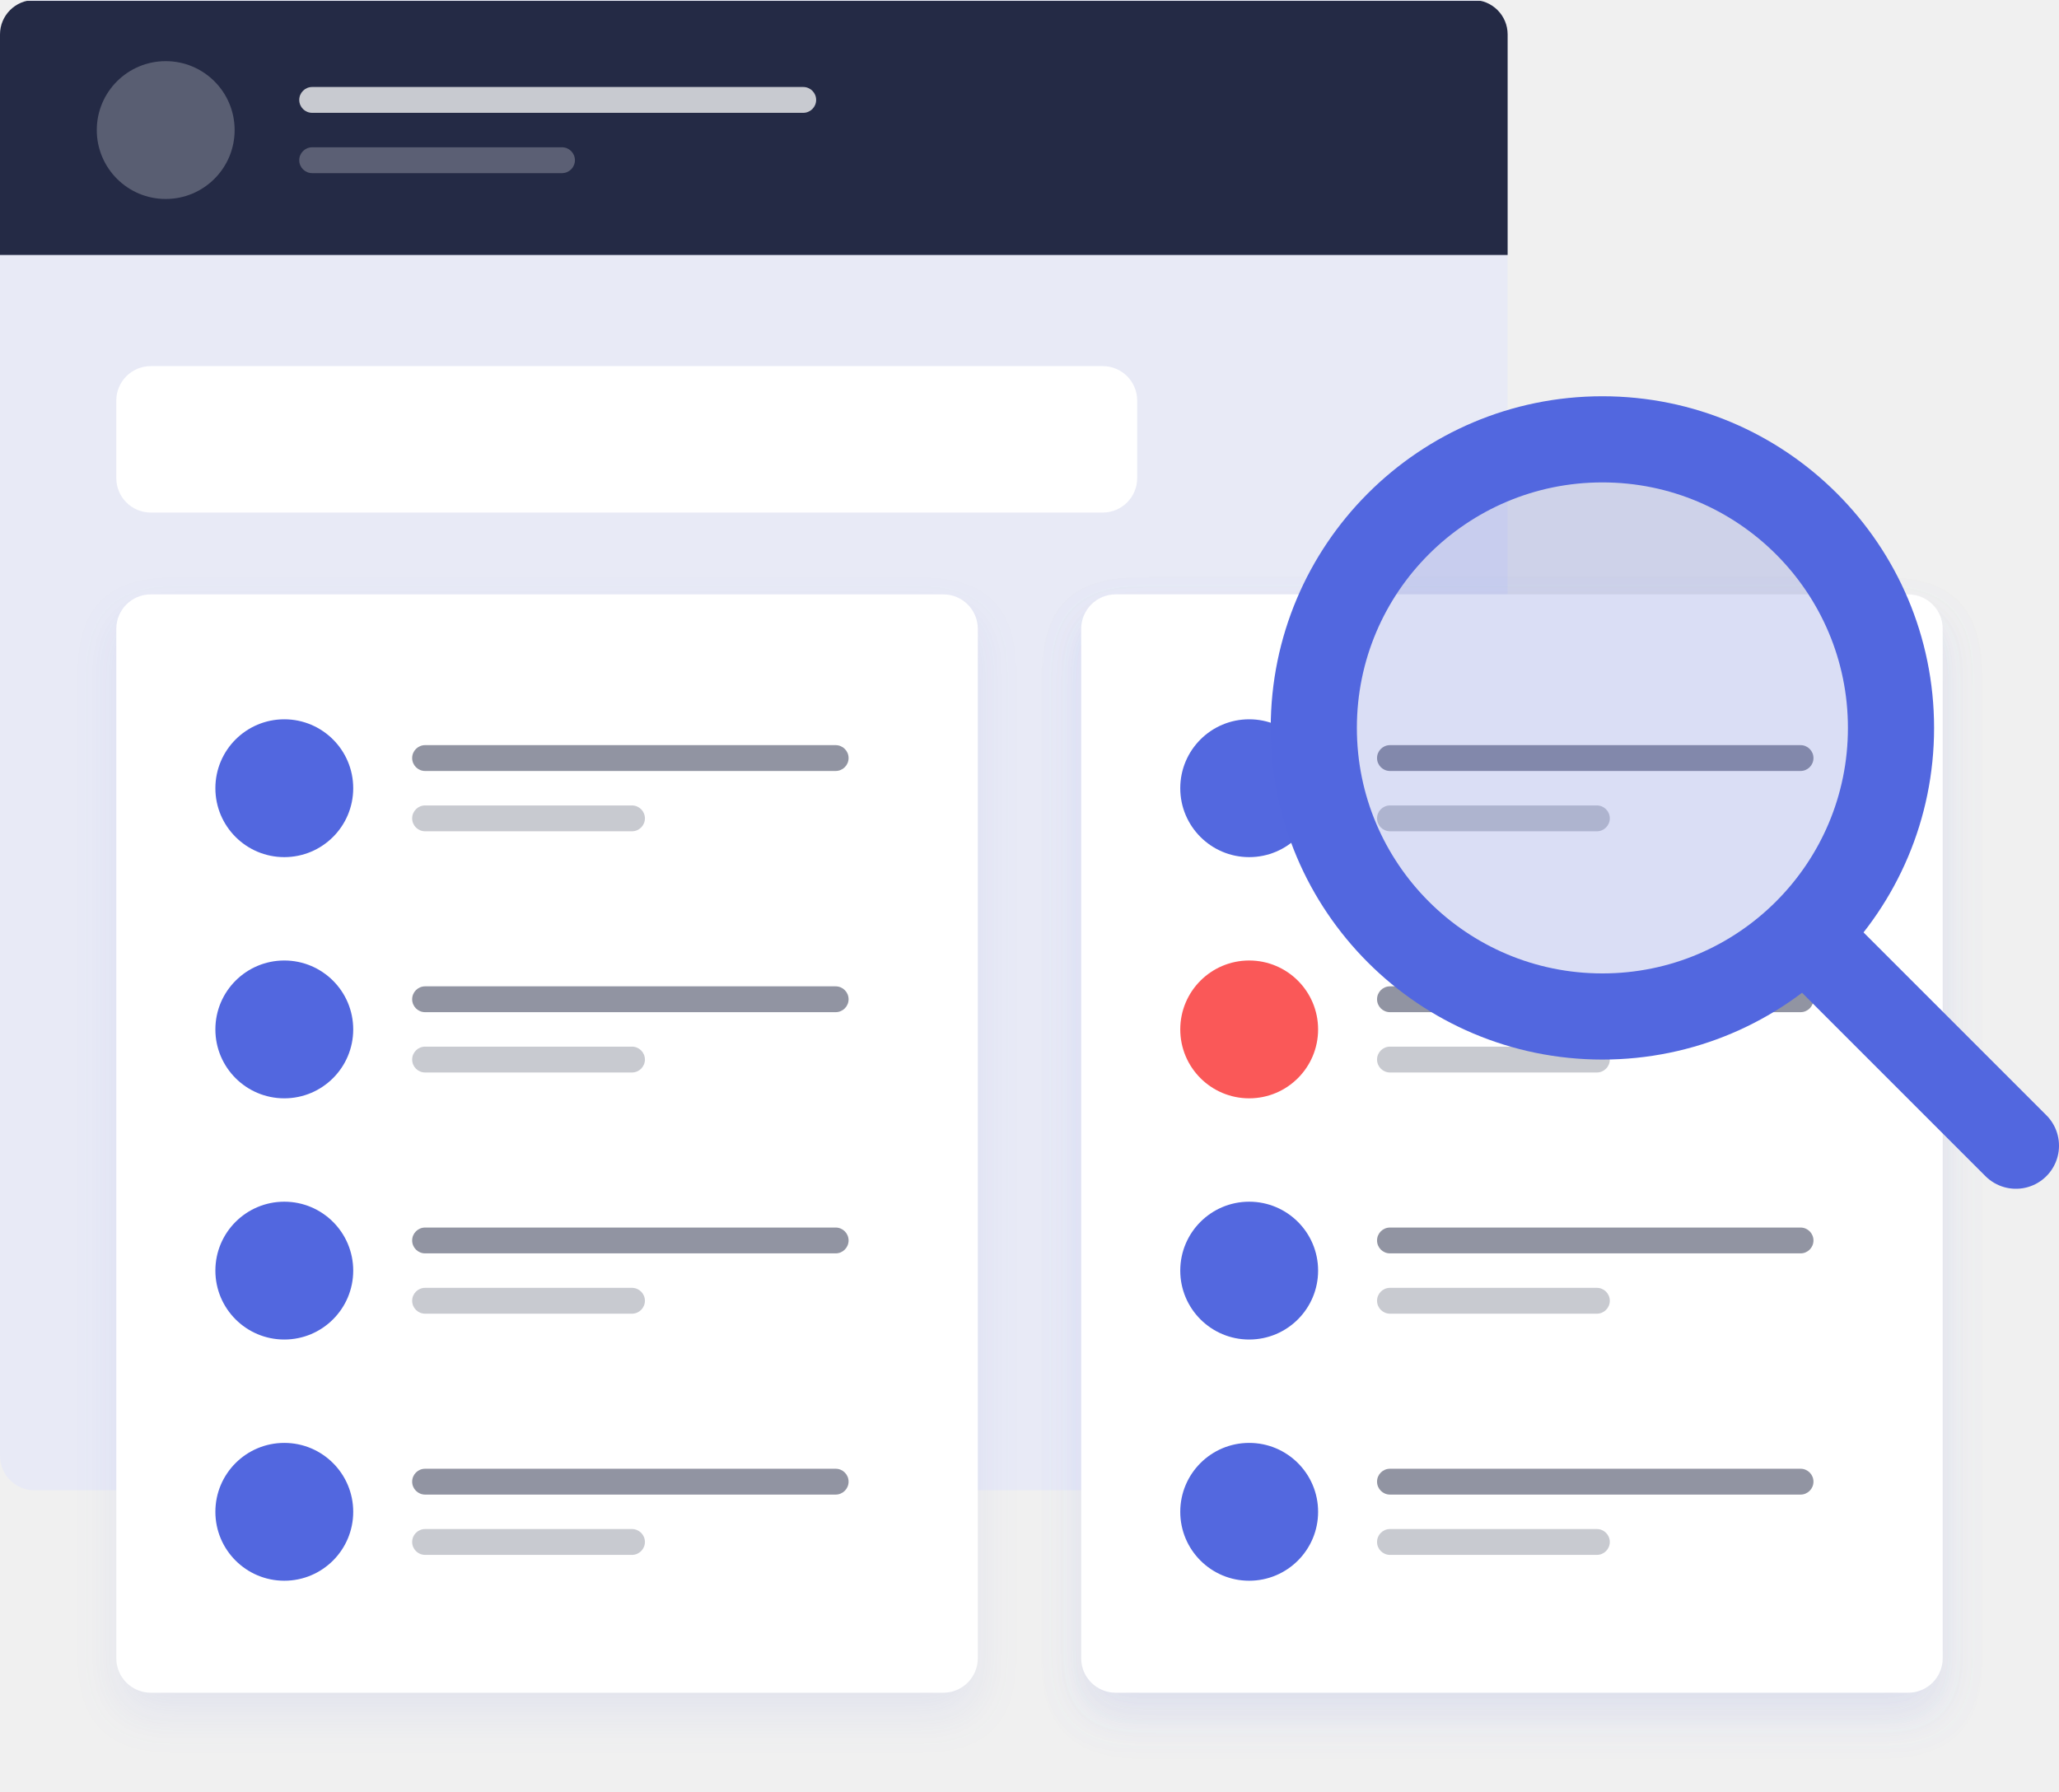
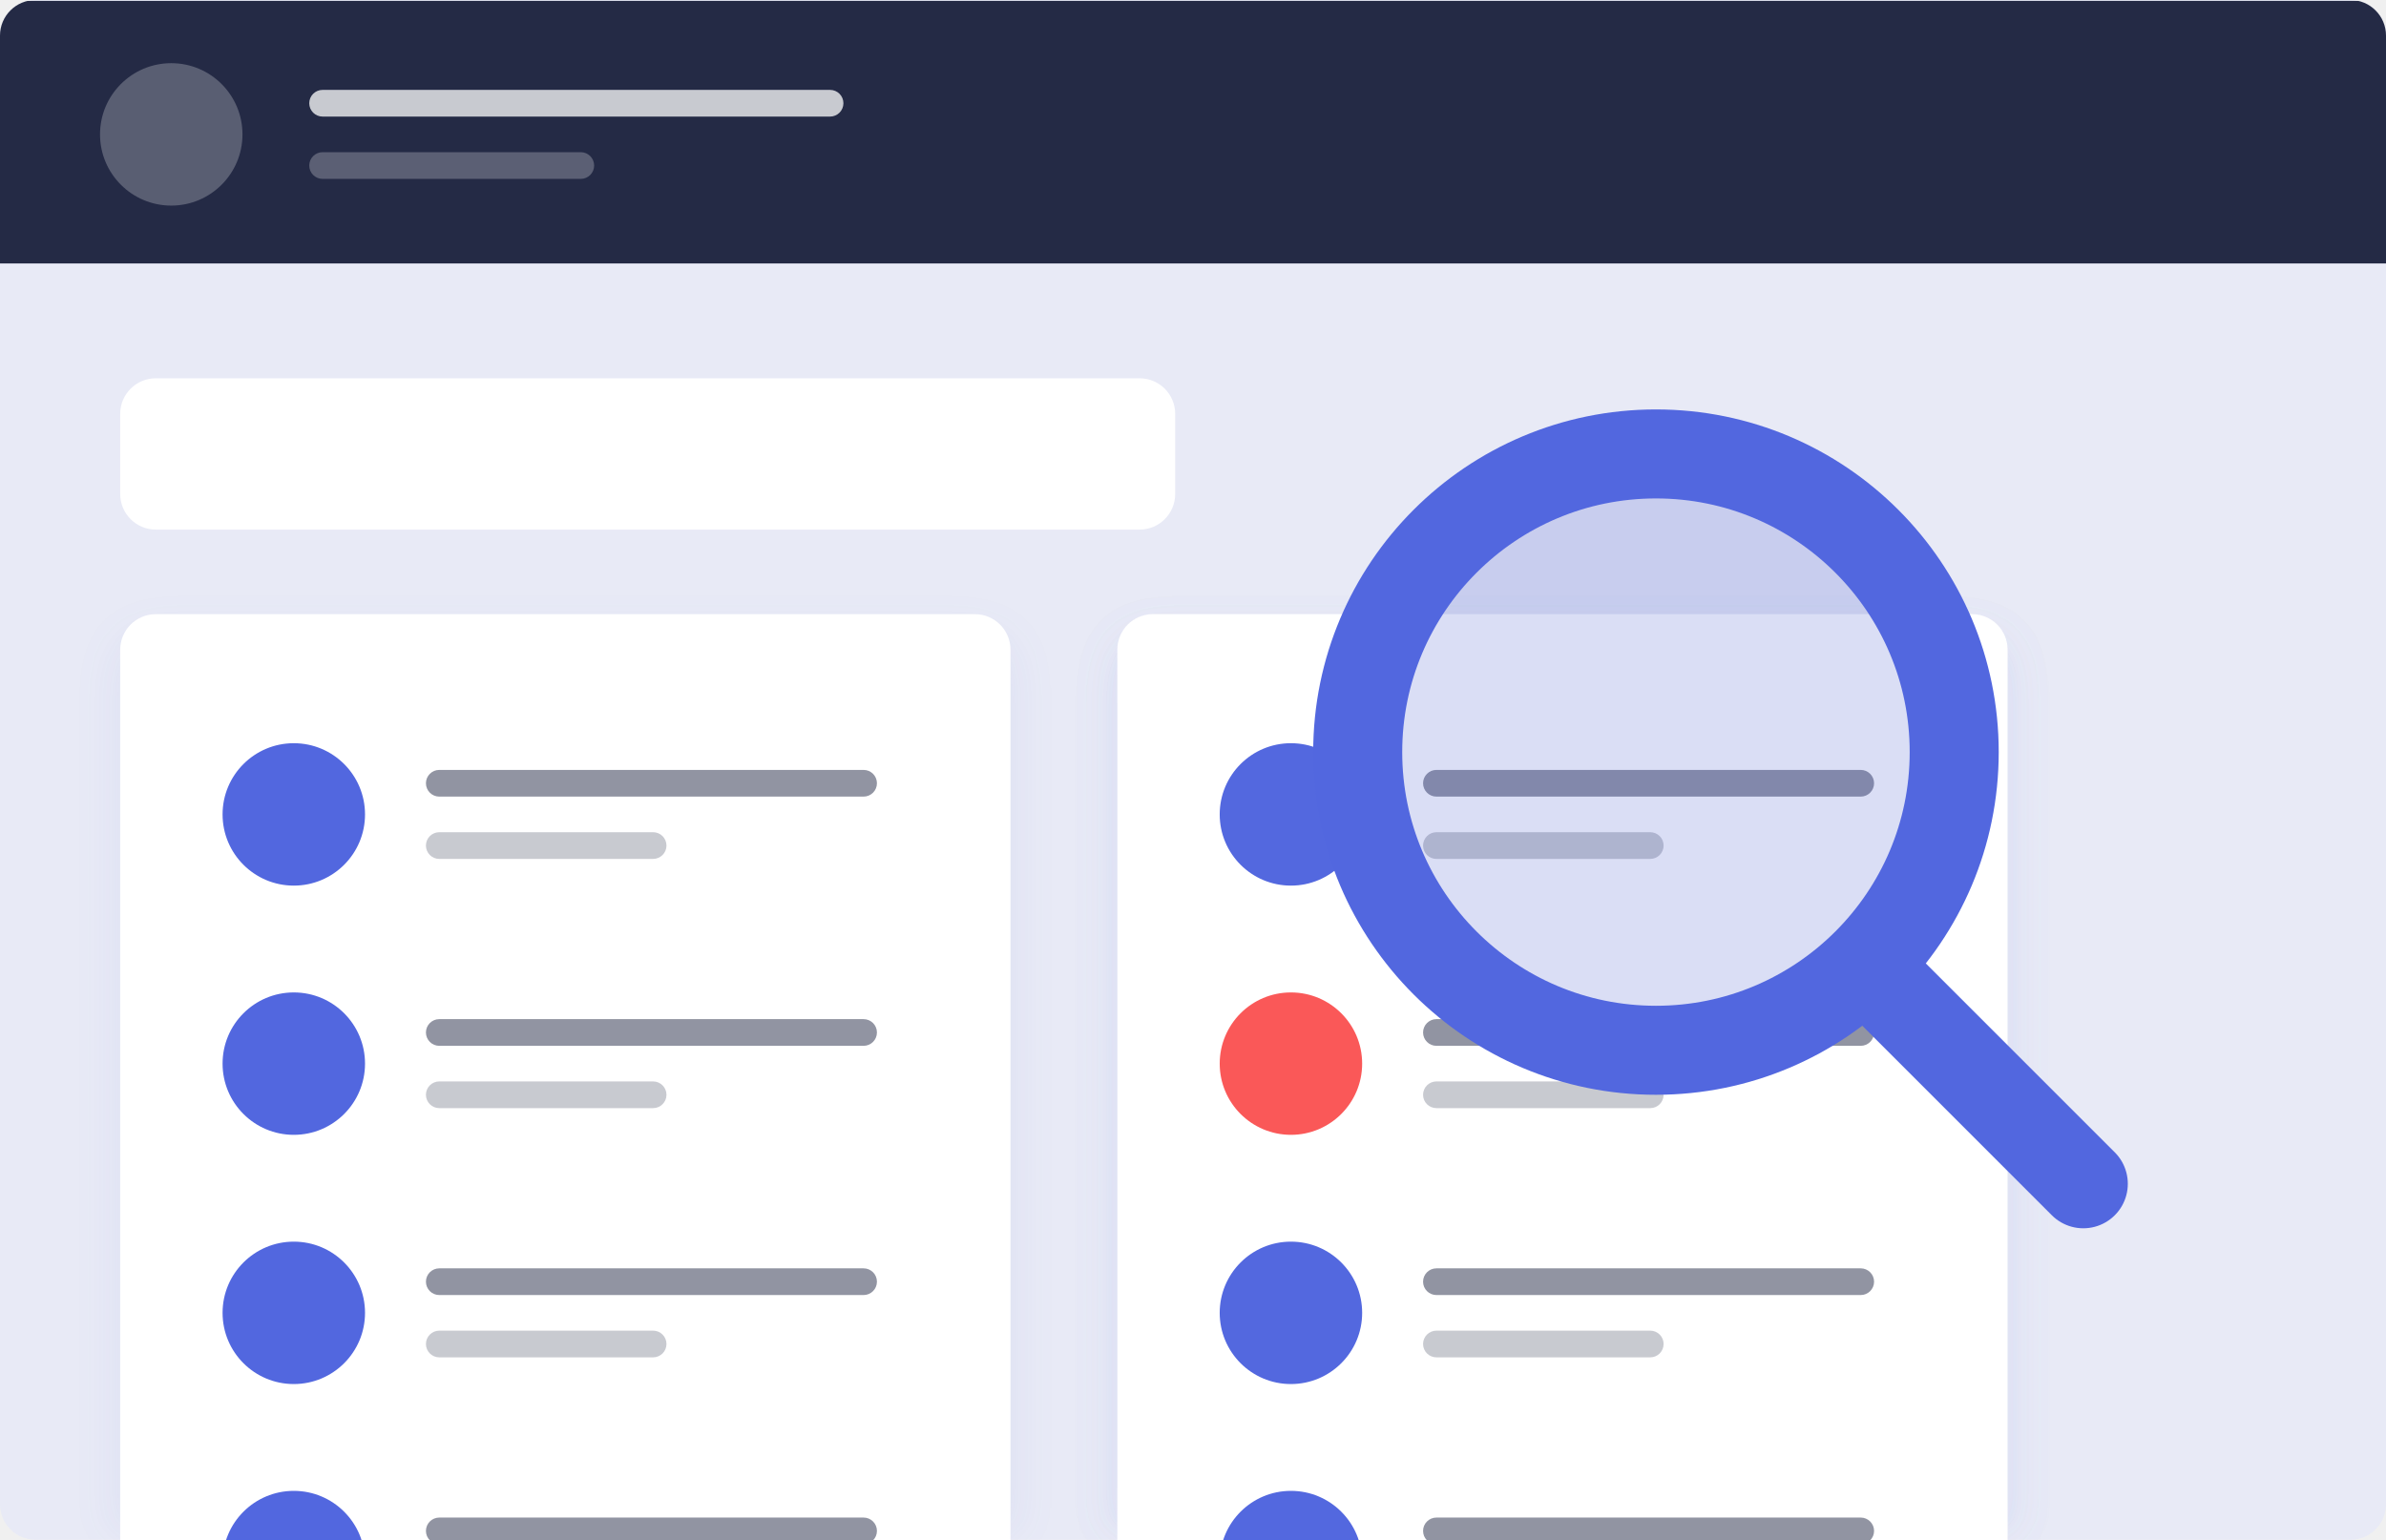
- <svg xmlns="http://www.w3.org/2000/svg" xmlns:xlink="http://www.w3.org/1999/xlink" width="478" height="416">
+ <svg xmlns="http://www.w3.org/2000/svg" xmlns:xlink="http://www.w3.org/1999/xlink" width="536" height="346">
  <defs>
-     <rect id="a" width="350" height="346" rx="8" />
+     <rect id="a" width="536" height="346" rx="8" />
    <rect id="d" width="200" height="255" rx="8" />
    <filter id="c" width="117.5%" height="113.7%" x="-8.8%" y="-4.9%" filterUnits="objectBoundingBox">
      <feOffset dy="5" in="SourceAlpha" result="shadowOffsetOuter1" />
      <feGaussianBlur in="shadowOffsetOuter1" result="shadowBlurOuter1" stdDeviation="5" />
      <feColorMatrix in="shadowBlurOuter1" values="0 0 0 0 0.285 0 0 0 0 0.364 0 0 0 0 0.811 0 0 0 0.083 0" />
    </filter>
    <filter id="e" width="139.5%" height="131%" x="-19.8%" y="-13.5%" filterUnits="objectBoundingBox">
      <feOffset dy="5" in="SourceAlpha" result="shadowOffsetOuter1" />
      <feGaussianBlur in="shadowOffsetOuter1" result="shadowBlurOuter1" stdDeviation="5" />
      <feColorMatrix in="shadowBlurOuter1" result="shadowMatrixOuter1" values="0 0 0 0 0.285 0 0 0 0 0.364 0 0 0 0 0.811 0 0 0 0.083 0" />
      <feMerge>
        <feMergeNode in="shadowMatrixOuter1" />
        <feMergeNode in="SourceGraphic" />
      </feMerge>
    </filter>
    <rect id="g" width="200" height="255" rx="8" />
    <filter id="f" width="117.5%" height="113.7%" x="-8.8%" y="-4.9%" filterUnits="objectBoundingBox">
      <feOffset dy="5" in="SourceAlpha" result="shadowOffsetOuter1" />
      <feGaussianBlur in="shadowOffsetOuter1" result="shadowBlurOuter1" stdDeviation="5" />
      <feColorMatrix in="shadowBlurOuter1" values="0 0 0 0 0.285 0 0 0 0 0.364 0 0 0 0 0.811 0 0 0 0.083 0" />
    </filter>
  </defs>
  <g fill="none" fill-rule="evenodd">
    <mask id="b" fill="#fff">
      <use xlink:href="#a" />
    </mask>
    <use fill="#E8EAF6" fill-rule="nonzero" xlink:href="#a" />
    <g mask="url(#b)">
      <path fill="#242A45" d="M-3.53.197h547v59h-547z" />
      <g transform="translate(22.47 14.197)" fill="#FFF">
        <circle cx="16" cy="16" r="16" opacity=".245" />
        <g transform="translate(47 6)">
          <rect width="120" height="6" opacity=".75" rx="3" />
          <rect width="64" height="6" y="14" opacity=".25" rx="3" />
        </g>
      </g>
    </g>
    <g transform="translate(27 138)">
      <use fill="#000" filter="url(#c)" xlink:href="#d" />
      <use fill="#FFF" xlink:href="#d" />
      <g transform="translate(23 29)">
        <rect width="101.317" height="6" x="45.683" y="6" fill="#242A45" opacity=".5" rx="3" />
        <circle cx="16" cy="16" r="16" fill="#5267DF" />
        <rect width="54.036" height="6" x="45.683" y="20" fill="#242A45" opacity=".25" rx="3" />
        <g transform="translate(0 56)">
          <circle cx="16" cy="16" r="16" fill="#5267DF" />
          <rect width="101.317" height="6" x="45.683" y="6" fill="#242A45" opacity=".5" rx="3" />
          <rect width="54.036" height="6" x="45.683" y="20" fill="#242A45" opacity=".25" rx="3" />
        </g>
        <g transform="translate(0 112)">
          <circle cx="16" cy="16" r="16" fill="#5267DF" />
          <rect width="101.317" height="6" x="45.683" y="6" fill="#242A45" opacity=".5" rx="3" />
          <rect width="54.036" height="6" x="45.683" y="20" fill="#242A45" opacity=".25" rx="3" />
        </g>
        <g transform="translate(0 168)">
          <circle cx="16" cy="16" r="16" fill="#5267DF" />
          <rect width="101.317" height="6" x="45.683" y="6" fill="#242A45" opacity=".5" rx="3" />
          <rect width="54.036" height="6" x="45.683" y="20" fill="#242A45" opacity=".25" rx="3" />
        </g>
      </g>
    </g>
    <g filter="url(#e)" transform="translate(251 138)">
      <use fill="#000" filter="url(#f)" xlink:href="#g" />
      <use fill="#FFF" xlink:href="#g" />
      <g transform="translate(23 29)">
        <rect width="101.317" height="6" x="45.683" y="6" fill="#242A45" opacity=".5" rx="3" />
        <circle cx="16" cy="16" r="16" fill="#5267DF" />
        <rect width="54.036" height="6" x="45.683" y="20" fill="#242A45" opacity=".25" rx="3" />
        <g transform="translate(0 56)">
          <circle cx="16" cy="16" r="16" fill="#FA5959" />
          <rect width="101.317" height="6" x="45.683" y="6" fill="#242A45" opacity=".5" rx="3" />
          <rect width="54.036" height="6" x="45.683" y="20" fill="#242A45" opacity=".25" rx="3" />
        </g>
        <g transform="translate(0 112)">
          <circle cx="16" cy="16" r="16" fill="#5267DF" />
          <rect width="101.317" height="6" x="45.683" y="6" fill="#242A45" opacity=".5" rx="3" />
          <rect width="54.036" height="6" x="45.683" y="20" fill="#242A45" opacity=".25" rx="3" />
        </g>
        <g transform="translate(0 168)">
          <circle cx="16" cy="16" r="16" fill="#5267DF" />
          <rect width="101.317" height="6" x="45.683" y="6" fill="#242A45" opacity=".5" rx="3" />
          <rect width="54.036" height="6" x="45.683" y="20" fill="#242A45" opacity=".25" rx="3" />
        </g>
      </g>
    </g>
    <rect width="237" height="34" x="27" y="85" fill="#FFF" rx="8" />
    <g stroke="#5267DF" stroke-width="20" transform="translate(305 102)">
      <circle cx="67" cy="67" r="67" fill="#495DCF" fill-opacity=".2" />
      <path stroke-linecap="round" stroke-linejoin="round" d="M114 115l49 49" />
    </g>
  </g>
</svg>
